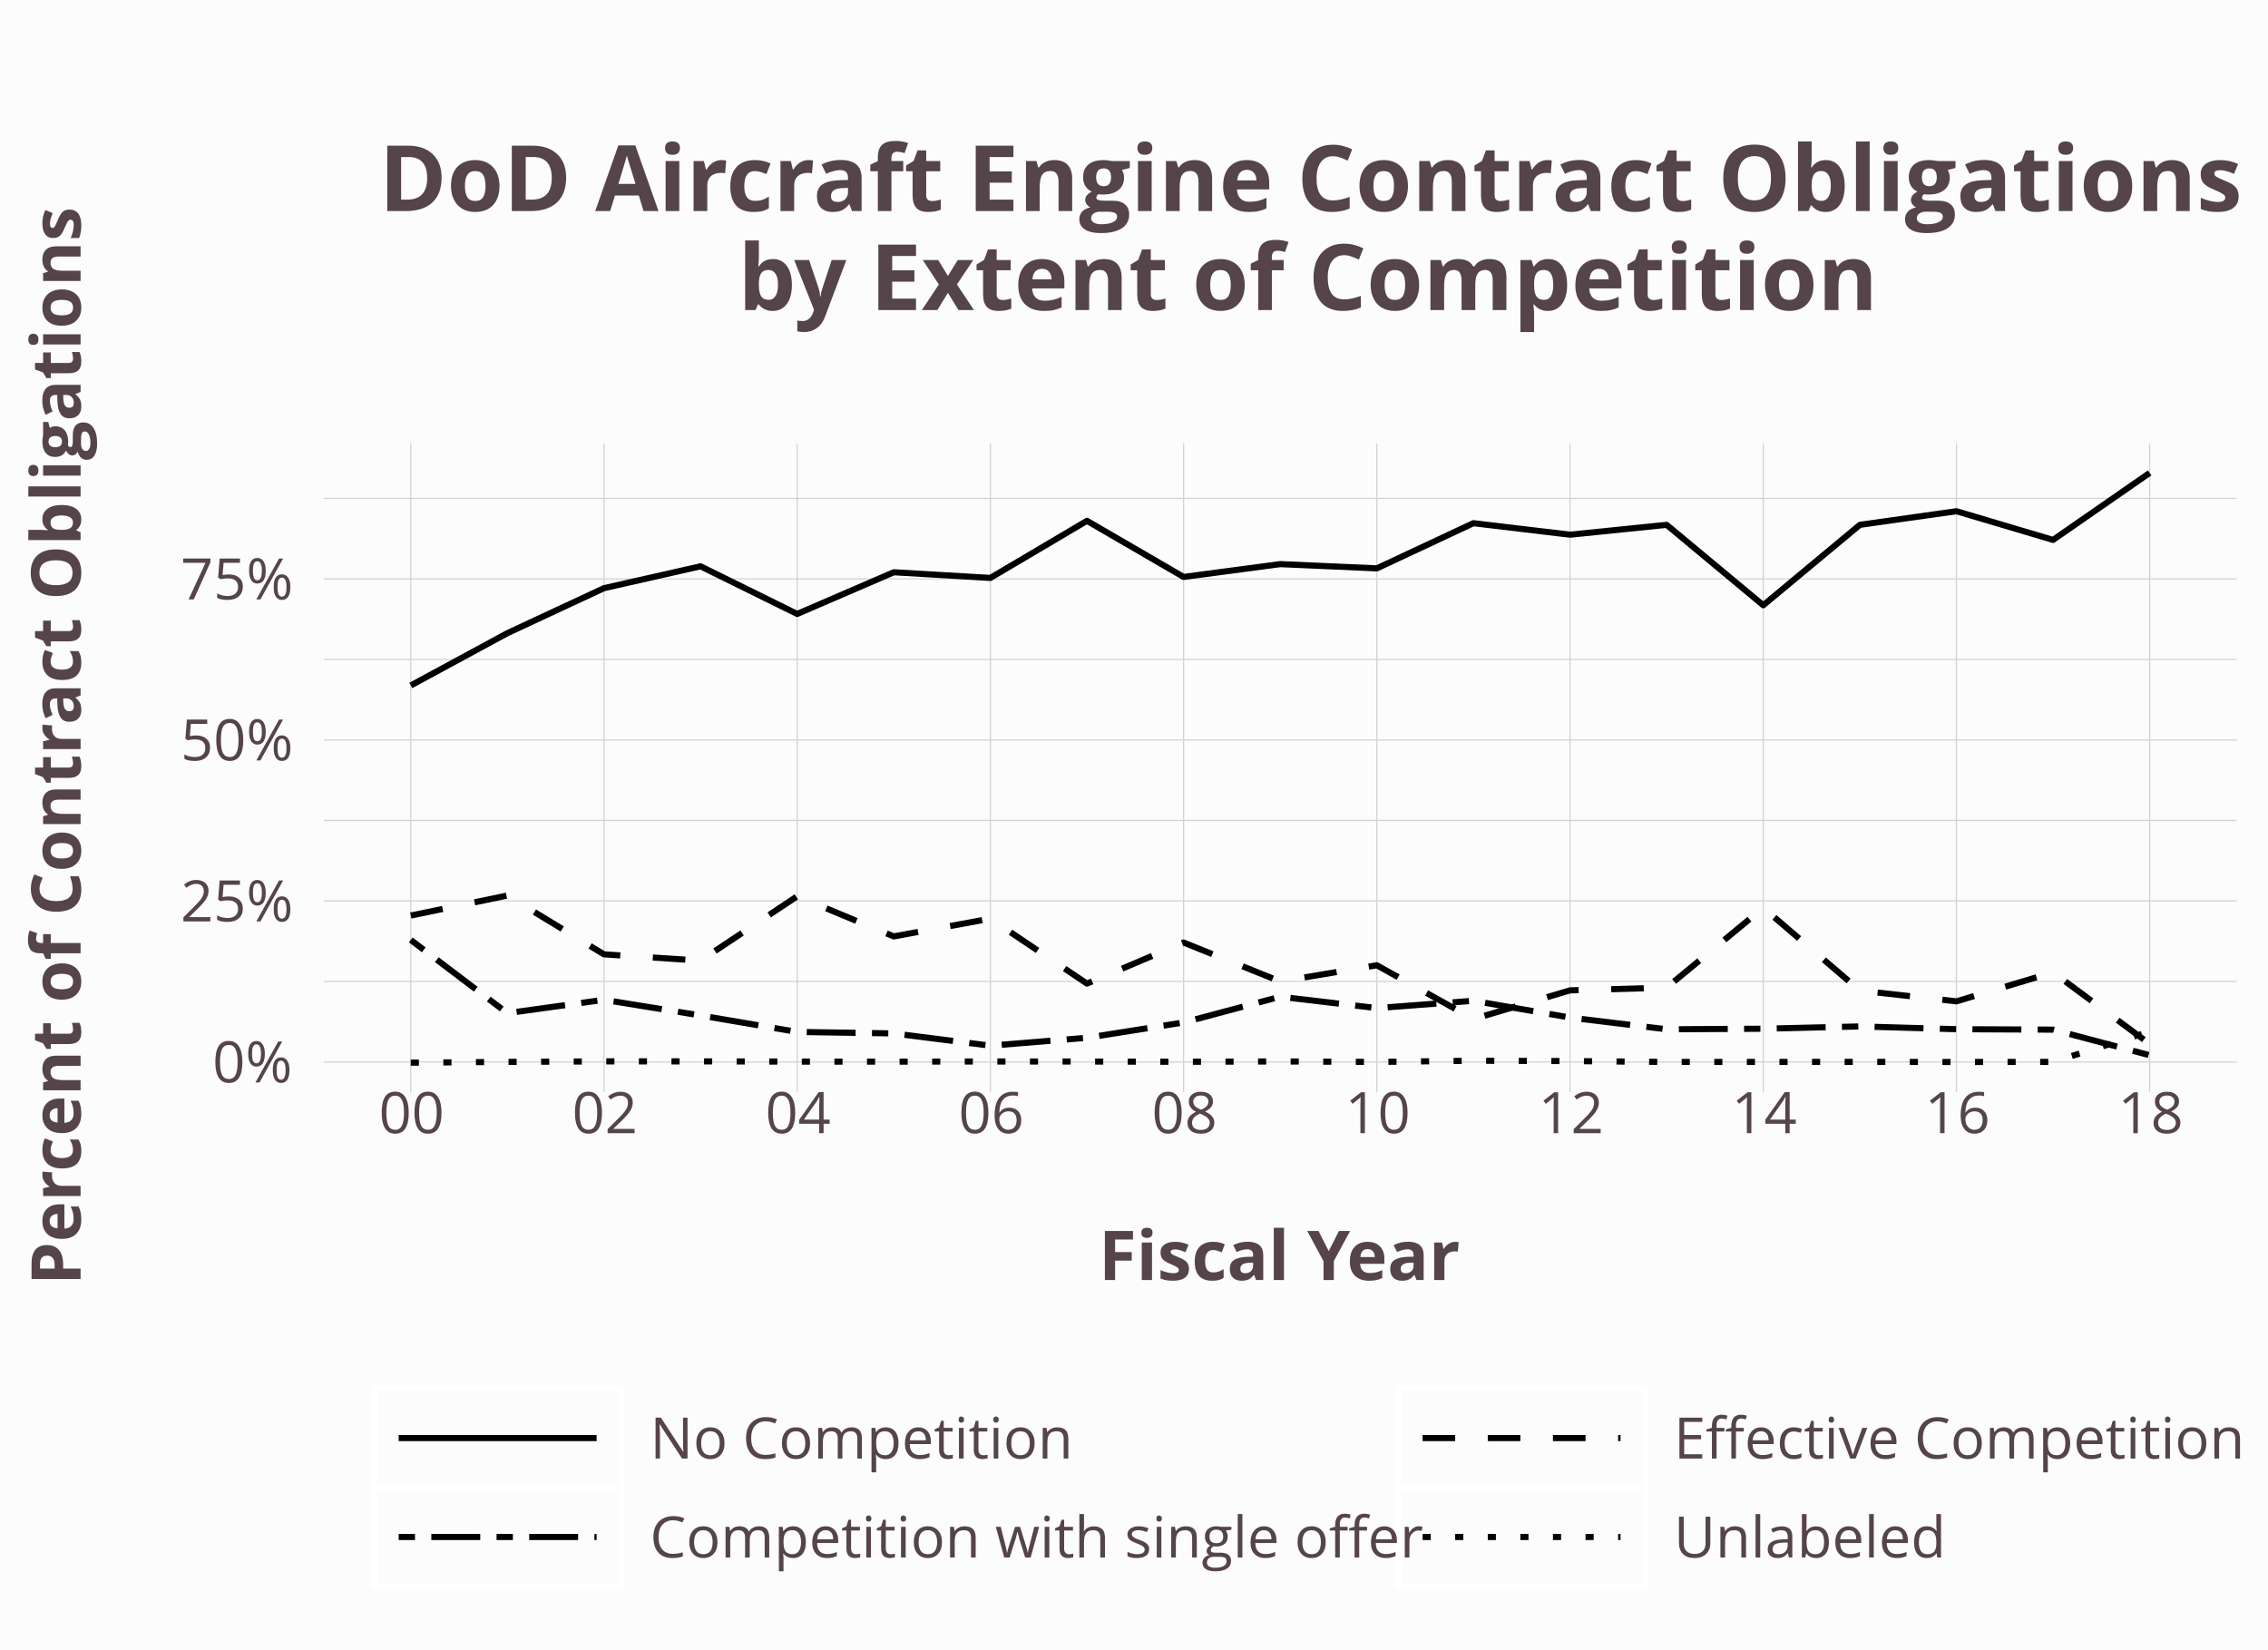
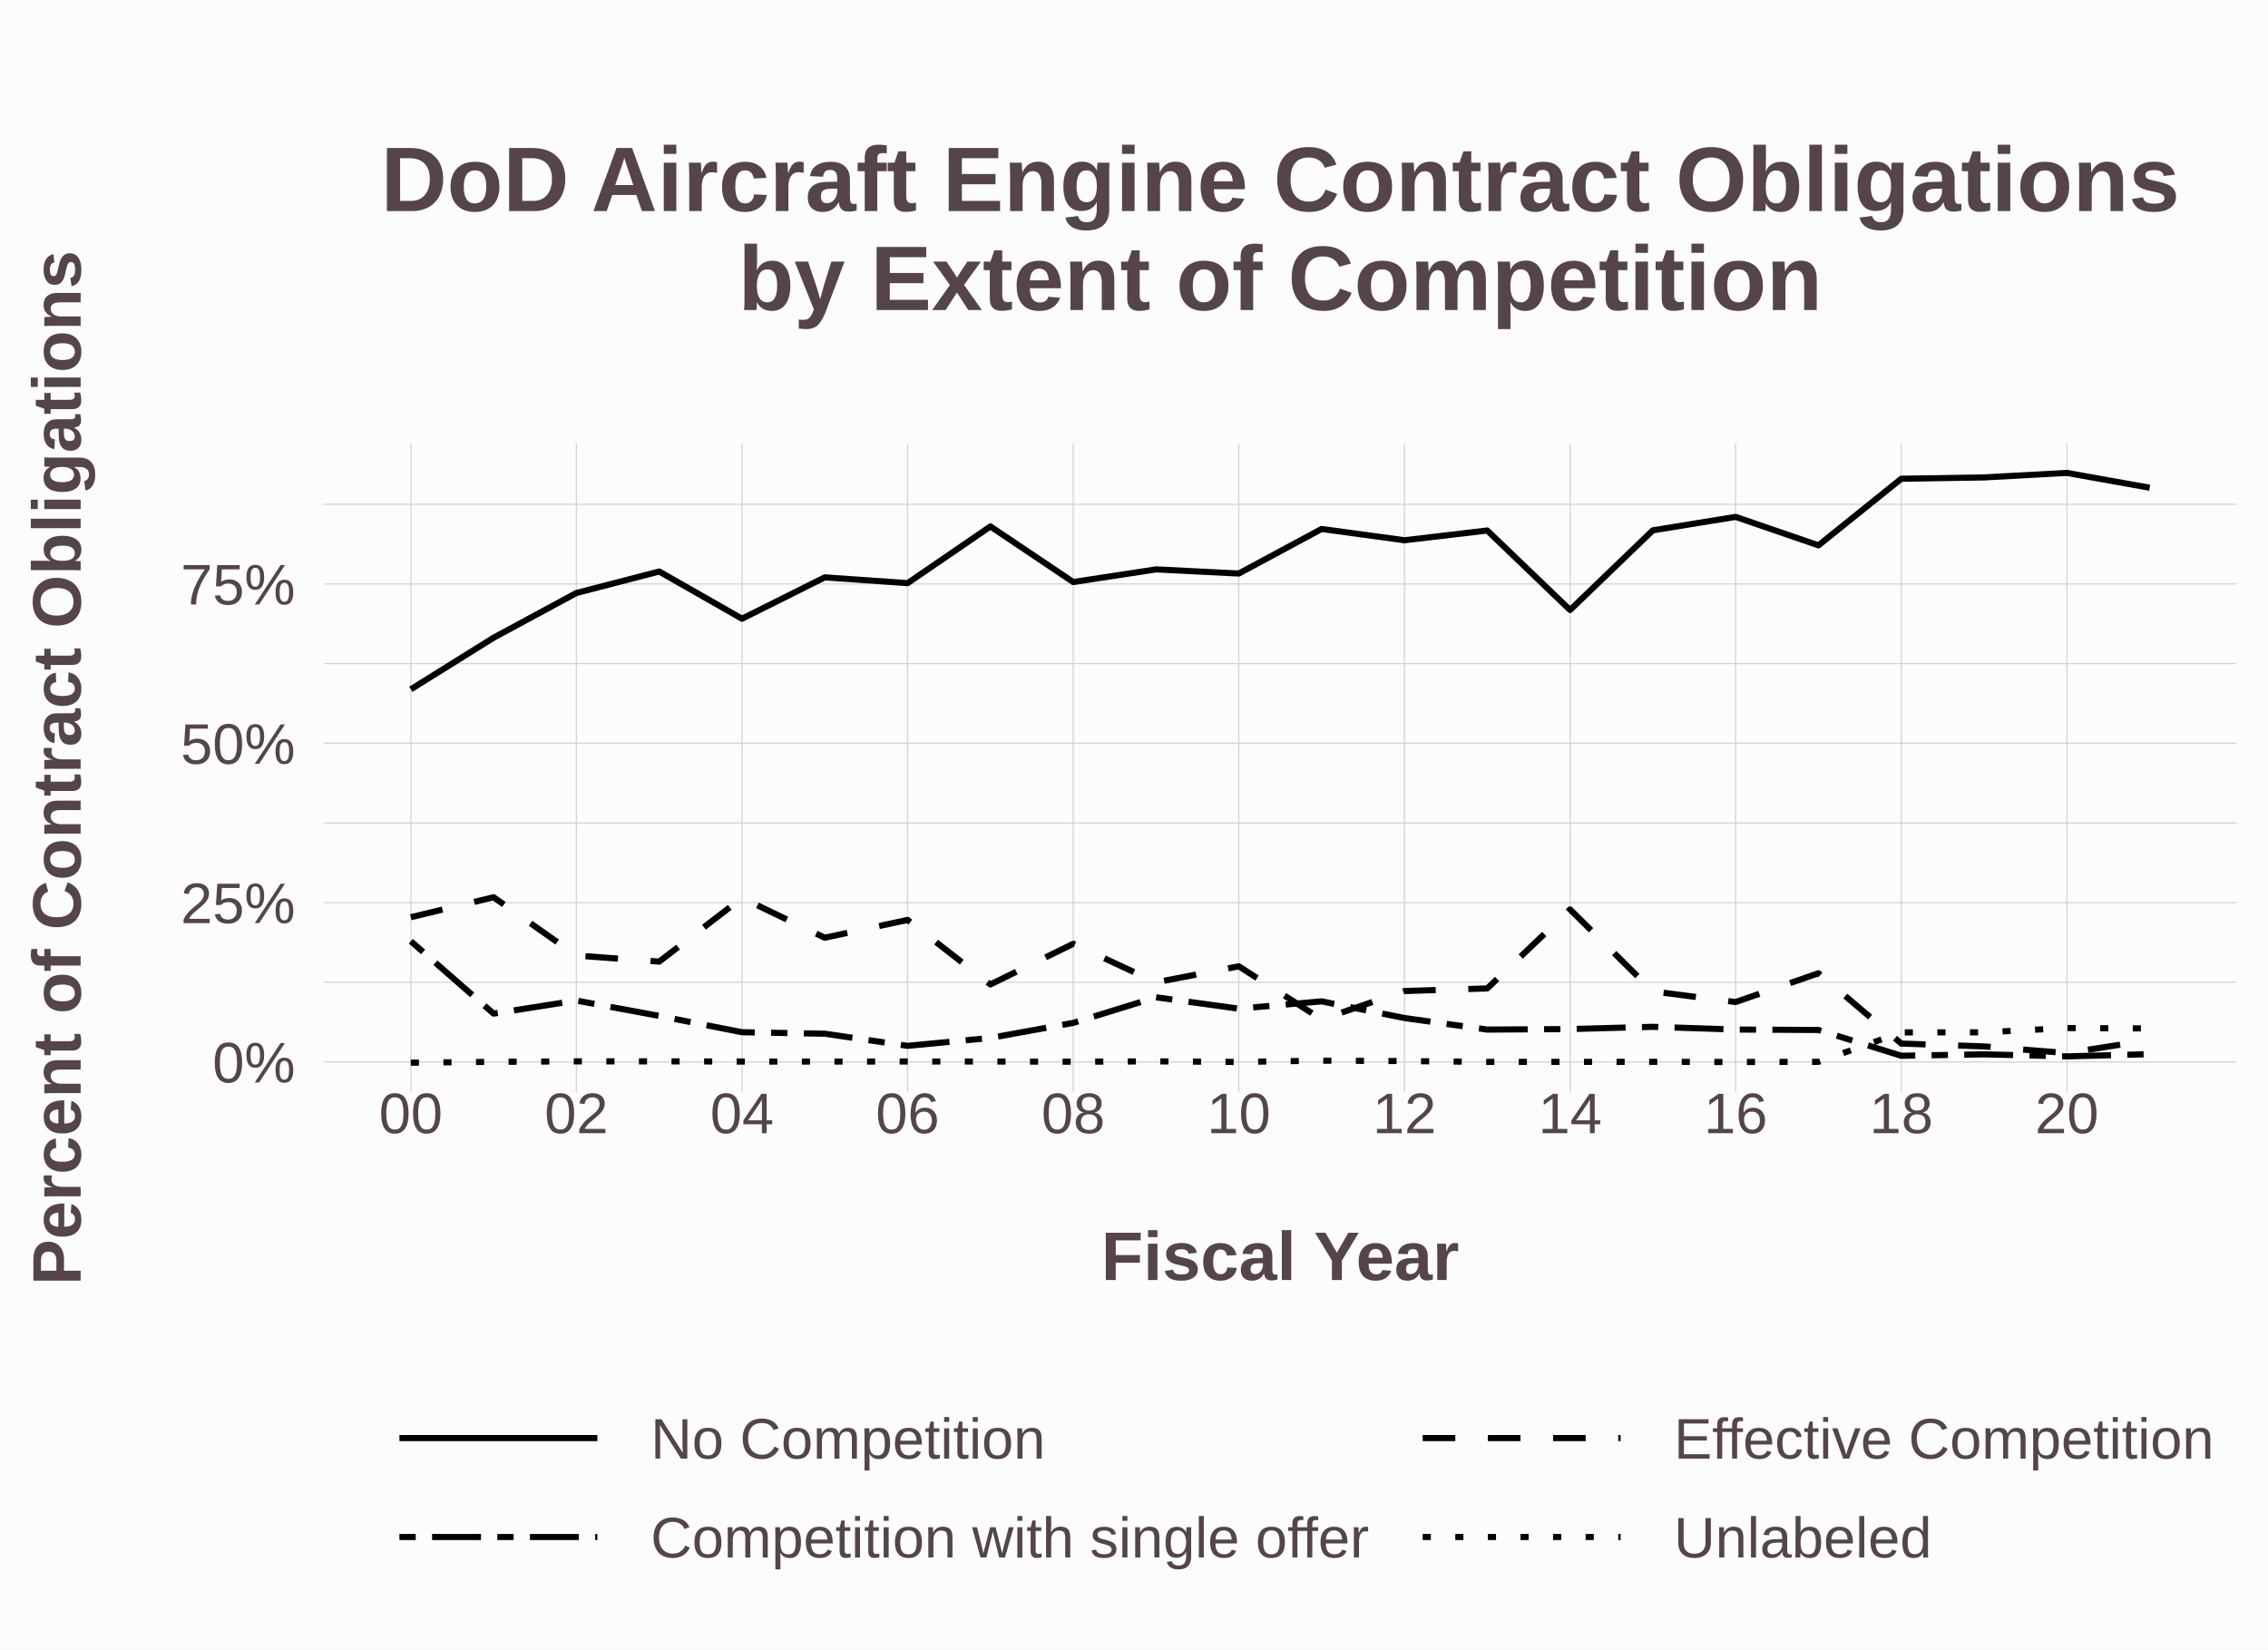
- <svg xmlns="http://www.w3.org/2000/svg" viewBox="0 0 396.00 288.00">
+ <svg xmlns="http://www.w3.org/2000/svg" class="svglite" width="396.00pt" height="288.00pt" viewBox="0 0 396.00 288.00">
  <defs>
    <style type="text/css">
-     line, polyline, polygon, path, rect, circle {
+     .svglite line, .svglite polyline, .svglite polygon, .svglite path, .svglite rect, .svglite circle {
      fill: none;
      stroke: #000000;
      stroke-linecap: round;
      stroke-linejoin: round;
      stroke-miterlimit: 10.00;
    }
+     .svglite text {
+       white-space: pre;
+     }
  </style>
  </defs>
-   <rect width="100%" height="100%" style="stroke: none; fill: #FFFFFF;" />
-   <rect x="0.00" y="0.00" width="396.00" height="288.00" style="stroke-width: 1.07; stroke: #FCFCFC; fill: #FCFCFC;" />
+   <rect width="100%" height="100%" style="stroke: none; fill: #FCFCFC;" />
  <defs>
-     <clipPath id="cpNTYuNTN8MzkwLjUyfDE5MC43Mnw3Ny40Mw==">
-       <rect x="56.53" y="77.43" width="333.99" height="113.29" />
-     </clipPath>
-   </defs>
-   <rect x="56.53" y="77.43" width="333.99" height="113.29" style="stroke-width: 1.07; stroke: #FCFCFC; fill: #FCFCFC;" clip-path="url(#cpNTYuNTN8MzkwLjUyfDE5MC43Mnw3Ny40Mw==)" />
-   <polyline points="56.53,171.38 390.52,171.38 " style="stroke-width: 0.21; stroke: #D3D3D3; stroke-linecap: butt;" clip-path="url(#cpNTYuNTN8MzkwLjUyfDE5MC43Mnw3Ny40Mw==)" />
-   <polyline points="56.53,143.27 390.52,143.27 " style="stroke-width: 0.21; stroke: #D3D3D3; stroke-linecap: butt;" clip-path="url(#cpNTYuNTN8MzkwLjUyfDE5MC43Mnw3Ny40Mw==)" />
-   <polyline points="56.53,115.15 390.52,115.15 " style="stroke-width: 0.21; stroke: #D3D3D3; stroke-linecap: butt;" clip-path="url(#cpNTYuNTN8MzkwLjUyfDE5MC43Mnw3Ny40Mw==)" />
-   <polyline points="56.53,87.03 390.52,87.03 " style="stroke-width: 0.21; stroke: #D3D3D3; stroke-linecap: butt;" clip-path="url(#cpNTYuNTN8MzkwLjUyfDE5MC43Mnw3Ny40Mw==)" />
-   <polyline points="56.53,185.44 390.52,185.44 " style="stroke-width: 0.21; stroke: #D3D3D3; stroke-linecap: butt;" clip-path="url(#cpNTYuNTN8MzkwLjUyfDE5MC43Mnw3Ny40Mw==)" />
-   <polyline points="56.53,157.32 390.52,157.32 " style="stroke-width: 0.21; stroke: #D3D3D3; stroke-linecap: butt;" clip-path="url(#cpNTYuNTN8MzkwLjUyfDE5MC43Mnw3Ny40Mw==)" />
-   <polyline points="56.53,129.21 390.52,129.21 " style="stroke-width: 0.21; stroke: #D3D3D3; stroke-linecap: butt;" clip-path="url(#cpNTYuNTN8MzkwLjUyfDE5MC43Mnw3Ny40Mw==)" />
-   <polyline points="56.53,101.09 390.52,101.09 " style="stroke-width: 0.21; stroke: #D3D3D3; stroke-linecap: butt;" clip-path="url(#cpNTYuNTN8MzkwLjUyfDE5MC43Mnw3Ny40Mw==)" />
-   <polyline points="71.72,190.72 71.72,77.43 " style="stroke-width: 0.21; stroke: #D3D3D3; stroke-linecap: butt;" clip-path="url(#cpNTYuNTN8MzkwLjUyfDE5MC43Mnw3Ny40Mw==)" />
-   <polyline points="105.45,190.72 105.45,77.43 " style="stroke-width: 0.21; stroke: #D3D3D3; stroke-linecap: butt;" clip-path="url(#cpNTYuNTN8MzkwLjUyfDE5MC43Mnw3Ny40Mw==)" />
-   <polyline points="139.19,190.72 139.19,77.43 " style="stroke-width: 0.21; stroke: #D3D3D3; stroke-linecap: butt;" clip-path="url(#cpNTYuNTN8MzkwLjUyfDE5MC43Mnw3Ny40Mw==)" />
-   <polyline points="172.92,190.72 172.92,77.43 " style="stroke-width: 0.21; stroke: #D3D3D3; stroke-linecap: butt;" clip-path="url(#cpNTYuNTN8MzkwLjUyfDE5MC43Mnw3Ny40Mw==)" />
-   <polyline points="206.66,190.72 206.66,77.43 " style="stroke-width: 0.21; stroke: #D3D3D3; stroke-linecap: butt;" clip-path="url(#cpNTYuNTN8MzkwLjUyfDE5MC43Mnw3Ny40Mw==)" />
-   <polyline points="240.40,190.72 240.40,77.43 " style="stroke-width: 0.21; stroke: #D3D3D3; stroke-linecap: butt;" clip-path="url(#cpNTYuNTN8MzkwLjUyfDE5MC43Mnw3Ny40Mw==)" />
-   <polyline points="274.13,190.72 274.13,77.43 " style="stroke-width: 0.21; stroke: #D3D3D3; stroke-linecap: butt;" clip-path="url(#cpNTYuNTN8MzkwLjUyfDE5MC43Mnw3Ny40Mw==)" />
-   <polyline points="307.87,190.72 307.87,77.43 " style="stroke-width: 0.21; stroke: #D3D3D3; stroke-linecap: butt;" clip-path="url(#cpNTYuNTN8MzkwLjUyfDE5MC43Mnw3Ny40Mw==)" />
-   <polyline points="341.60,190.72 341.60,77.43 " style="stroke-width: 0.21; stroke: #D3D3D3; stroke-linecap: butt;" clip-path="url(#cpNTYuNTN8MzkwLjUyfDE5MC43Mnw3Ny40Mw==)" />
-   <polyline points="375.34,190.72 375.34,77.43 " style="stroke-width: 0.21; stroke: #D3D3D3; stroke-linecap: butt;" clip-path="url(#cpNTYuNTN8MzkwLjUyfDE5MC43Mnw3Ny40Mw==)" />
-   <polyline points="71.72,119.70 88.58,110.57 105.45,102.71 122.32,98.89 139.19,107.21 156.06,99.93 172.92,100.92 189.79,90.95 206.66,100.75 223.53,98.51 240.40,99.25 257.26,91.36 274.13,93.37 291.00,91.65 307.87,105.69 324.74,91.65 341.60,89.27 358.47,94.28 375.34,82.58 " style="stroke-width: 1.07; stroke-linecap: butt;" clip-path="url(#cpNTYuNTN8MzkwLjUyfDE5MC43Mnw3Ny40Mw==)" />
-   <polyline points="71.72,164.14 88.58,176.92 105.45,174.59 122.32,177.32 139.19,180.20 156.06,180.46 172.92,182.60 189.79,181.22 206.66,178.55 223.53,174.05 240.40,176.04 257.26,174.76 274.13,177.69 291.00,179.74 307.87,179.64 324.74,179.24 341.60,179.72 358.47,179.80 375.34,184.27 " style="stroke-width: 1.07; stroke-dasharray: 2.85,2.85,8.54,2.85; stroke-linecap: butt;" clip-path="url(#cpNTYuNTN8MzkwLjUyfDE5MC43Mnw3Ny40Mw==)" />
-   <polyline points="71.72,159.88 88.58,156.38 105.45,166.65 122.32,167.75 139.19,156.51 156.06,163.52 172.92,160.42 189.79,171.76 206.66,164.59 223.53,171.39 240.40,168.56 257.26,177.95 274.13,172.94 291.00,172.47 307.87,158.52 324.74,172.98 341.60,174.86 358.47,169.79 375.34,182.30 " style="stroke-width: 1.07; stroke-dasharray: 5.69,5.69; stroke-linecap: butt;" clip-path="url(#cpNTYuNTN8MzkwLjUyfDE5MC43Mnw3Ny40Mw==)" />
-   <polyline points="71.72,185.57 88.58,185.43 105.45,185.34 122.32,185.34 139.19,185.38 156.06,185.39 172.92,185.36 189.79,185.37 206.66,185.41 223.53,185.35 240.40,185.44 257.26,185.23 274.13,185.29 291.00,185.44 307.87,185.44 324.74,185.43 341.60,185.45 358.47,185.43 375.34,180.14 " style="stroke-width: 1.07; stroke-dasharray: 1.42,4.27; stroke-linecap: butt;" clip-path="url(#cpNTYuNTN8MzkwLjUyfDE5MC43Mnw3Ny40Mw==)" />
-   <defs>
-     <clipPath id="cpMC4wMHwzOTYuMDB8Mjg4LjAwfDAuMDA=">
+     <clipPath id="cpMC4wMHwzOTYuMDB8MC4wMHwyODguMDA=">
      <rect x="0.00" y="0.00" width="396.00" height="288.00" />
    </clipPath>
  </defs>
-   <g clip-path="url(#cpMC4wMHwzOTYuMDB8Mjg4LjAwfDAuMDA=)">
-     <text x="37.10" y="189.02" style="font-size: 10.00px; fill: #554449; font-family: Open Sans;" textLength="14.45px" lengthAdjust="spacingAndGlyphs">0%</text>
+   <g clip-path="url(#cpMC4wMHwzOTYuMDB8MC4wMHwyODguMDA=)">
+     <rect x="0.00" y="0.00" width="396.00" height="288.00" style="stroke-width: 1.07; stroke: #FCFCFC; fill: #FCFCFC;" />
  </g>
-   <g clip-path="url(#cpMC4wMHwzOTYuMDB8Mjg4LjAwfDAuMDA=)">
-     <text x="31.54" y="160.90" style="font-size: 10.00px; fill: #554449; font-family: Open Sans;" textLength="20.01px" lengthAdjust="spacingAndGlyphs">25%</text>
+   <defs>
+     <clipPath id="cpNTYuNTR8MzkwLjUyfDc3LjQzfDE5MC43Mg==">
+       <rect x="56.54" y="77.43" width="333.98" height="113.28" />
+     </clipPath>
+   </defs>
+   <g clip-path="url(#cpNTYuNTR8MzkwLjUyfDc3LjQzfDE5MC43Mg==)">
+     <rect x="56.54" y="77.43" width="333.98" height="113.28" style="stroke-width: 1.07; stroke: #FCFCFC; fill: #FCFCFC;" />
+     <polyline points="56.54,171.53 390.52,171.53 " style="stroke-width: 0.21; stroke: #D3D3D3; stroke-linecap: butt;" />
+     <polyline points="56.54,143.71 390.52,143.71 " style="stroke-width: 0.21; stroke: #D3D3D3; stroke-linecap: butt;" />
+     <polyline points="56.54,115.88 390.52,115.88 " style="stroke-width: 0.21; stroke: #D3D3D3; stroke-linecap: butt;" />
+     <polyline points="56.54,88.06 390.52,88.06 " style="stroke-width: 0.21; stroke: #D3D3D3; stroke-linecap: butt;" />
+     <polyline points="56.54,185.44 390.52,185.44 " style="stroke-width: 0.21; stroke: #D3D3D3; stroke-linecap: butt;" />
+     <polyline points="56.54,157.62 390.52,157.62 " style="stroke-width: 0.21; stroke: #D3D3D3; stroke-linecap: butt;" />
+     <polyline points="56.54,129.79 390.52,129.79 " style="stroke-width: 0.21; stroke: #D3D3D3; stroke-linecap: butt;" />
+     <polyline points="56.54,101.97 390.52,101.97 " style="stroke-width: 0.21; stroke: #D3D3D3; stroke-linecap: butt;" />
+     <polyline points="71.73,190.72 71.73,77.43 " style="stroke-width: 0.21; stroke: #D3D3D3; stroke-linecap: butt;" />
+     <polyline points="100.64,190.72 100.64,77.43 " style="stroke-width: 0.21; stroke: #D3D3D3; stroke-linecap: butt;" />
+     <polyline points="129.56,190.72 129.56,77.43 " style="stroke-width: 0.21; stroke: #D3D3D3; stroke-linecap: butt;" />
+     <polyline points="158.47,190.72 158.47,77.43 " style="stroke-width: 0.21; stroke: #D3D3D3; stroke-linecap: butt;" />
+     <polyline points="187.39,190.72 187.39,77.43 " style="stroke-width: 0.21; stroke: #D3D3D3; stroke-linecap: butt;" />
+     <polyline points="216.30,190.72 216.30,77.43 " style="stroke-width: 0.21; stroke: #D3D3D3; stroke-linecap: butt;" />
+     <polyline points="245.22,190.72 245.22,77.43 " style="stroke-width: 0.21; stroke: #D3D3D3; stroke-linecap: butt;" />
+     <polyline points="274.14,190.72 274.14,77.43 " style="stroke-width: 0.21; stroke: #D3D3D3; stroke-linecap: butt;" />
+     <polyline points="303.05,190.72 303.05,77.43 " style="stroke-width: 0.21; stroke: #D3D3D3; stroke-linecap: butt;" />
+     <polyline points="331.97,190.72 331.97,77.43 " style="stroke-width: 0.21; stroke: #D3D3D3; stroke-linecap: butt;" />
+     <polyline points="360.88,190.72 360.88,77.43 " style="stroke-width: 0.21; stroke: #D3D3D3; stroke-linecap: butt;" />
+     <polyline points="71.73,120.37 86.18,111.36 100.64,103.55 115.10,99.80 129.56,108.04 144.01,100.82 158.47,101.83 172.93,91.93 187.39,101.64 201.85,99.43 216.30,100.15 230.76,92.37 245.22,94.34 259.68,92.64 274.14,106.52 288.59,92.61 303.05,90.26 317.51,95.23 331.97,83.60 346.42,83.37 360.88,82.58 375.34,85.17 " style="stroke-width: 1.07; stroke-linecap: butt;" />
+     <polyline points="71.73,164.36 86.18,177.00 100.64,174.72 115.10,177.40 129.56,180.25 144.01,180.51 158.47,182.63 172.93,181.25 187.39,178.62 201.85,174.15 216.30,176.14 230.76,174.86 245.22,177.77 259.68,179.79 274.14,179.70 288.59,179.31 303.05,179.78 317.51,179.86 331.97,184.36 346.42,184.11 360.88,184.47 375.34,184.08 " style="stroke-width: 1.07; stroke-dasharray: 2.85,2.85,8.54,2.85; stroke-linecap: butt;" />
+     <polyline points="71.73,160.17 86.18,156.68 100.64,166.86 115.10,167.92 129.56,156.80 144.01,163.75 158.47,160.64 172.93,171.91 187.39,164.81 201.85,171.54 216.30,168.74 230.76,178.01 245.22,173.06 259.68,172.60 274.14,158.81 288.59,173.12 303.05,174.98 317.51,169.95 331.97,182.23 346.42,182.73 360.88,183.89 375.34,181.62 " style="stroke-width: 1.07; stroke-dasharray: 5.69,5.69; stroke-linecap: butt;" />
+     <polyline points="71.73,185.57 86.18,185.42 100.64,185.34 115.10,185.34 129.56,185.37 144.01,185.38 158.47,185.36 172.93,185.37 187.39,185.40 201.85,185.34 216.30,185.44 230.76,185.22 245.22,185.29 259.68,185.43 274.14,185.43 288.59,185.42 303.05,185.45 317.51,185.42 331.97,180.28 346.42,180.27 360.88,179.52 375.34,179.59 " style="stroke-width: 1.07; stroke-dasharray: 1.42,4.27; stroke-linecap: butt;" />
  </g>
-   <g clip-path="url(#cpMC4wMHwzOTYuMDB8Mjg4LjAwfDAuMDA=)">
-     <text x="31.54" y="132.79" style="font-size: 10.00px; fill: #554449; font-family: Open Sans;" textLength="20.01px" lengthAdjust="spacingAndGlyphs">50%</text>
-   </g>
-   <g clip-path="url(#cpMC4wMHwzOTYuMDB8Mjg4LjAwfDAuMDA=)">
-     <text x="31.54" y="104.67" style="font-size: 10.00px; fill: #554449; font-family: Open Sans;" textLength="20.01px" lengthAdjust="spacingAndGlyphs">75%</text>
-   </g>
-   <polyline points="56.53,185.44 56.53,185.44 " style="stroke-width: 1.07; stroke: #333333; stroke-linecap: butt;" clip-path="url(#cpMC4wMHwzOTYuMDB8Mjg4LjAwfDAuMDA=)" />
-   <polyline points="56.53,157.32 56.53,157.32 " style="stroke-width: 1.07; stroke: #333333; stroke-linecap: butt;" clip-path="url(#cpMC4wMHwzOTYuMDB8Mjg4LjAwfDAuMDA=)" />
-   <polyline points="56.53,129.21 56.53,129.21 " style="stroke-width: 1.07; stroke: #333333; stroke-linecap: butt;" clip-path="url(#cpMC4wMHwzOTYuMDB8Mjg4LjAwfDAuMDA=)" />
-   <polyline points="56.53,101.09 56.53,101.09 " style="stroke-width: 1.07; stroke: #333333; stroke-linecap: butt;" clip-path="url(#cpMC4wMHwzOTYuMDB8Mjg4LjAwfDAuMDA=)" />
-   <polyline points="71.72,190.72 71.72,190.72 " style="stroke-width: 1.07; stroke: #333333; stroke-linecap: butt;" clip-path="url(#cpMC4wMHwzOTYuMDB8Mjg4LjAwfDAuMDA=)" />
-   <polyline points="105.45,190.72 105.45,190.72 " style="stroke-width: 1.07; stroke: #333333; stroke-linecap: butt;" clip-path="url(#cpMC4wMHwzOTYuMDB8Mjg4LjAwfDAuMDA=)" />
-   <polyline points="139.19,190.72 139.19,190.72 " style="stroke-width: 1.07; stroke: #333333; stroke-linecap: butt;" clip-path="url(#cpMC4wMHwzOTYuMDB8Mjg4LjAwfDAuMDA=)" />
-   <polyline points="172.92,190.72 172.92,190.72 " style="stroke-width: 1.07; stroke: #333333; stroke-linecap: butt;" clip-path="url(#cpMC4wMHwzOTYuMDB8Mjg4LjAwfDAuMDA=)" />
-   <polyline points="206.66,190.72 206.66,190.72 " style="stroke-width: 1.07; stroke: #333333; stroke-linecap: butt;" clip-path="url(#cpMC4wMHwzOTYuMDB8Mjg4LjAwfDAuMDA=)" />
-   <polyline points="240.40,190.72 240.40,190.72 " style="stroke-width: 1.07; stroke: #333333; stroke-linecap: butt;" clip-path="url(#cpMC4wMHwzOTYuMDB8Mjg4LjAwfDAuMDA=)" />
-   <polyline points="274.13,190.72 274.13,190.72 " style="stroke-width: 1.07; stroke: #333333; stroke-linecap: butt;" clip-path="url(#cpMC4wMHwzOTYuMDB8Mjg4LjAwfDAuMDA=)" />
-   <polyline points="307.87,190.72 307.87,190.72 " style="stroke-width: 1.07; stroke: #333333; stroke-linecap: butt;" clip-path="url(#cpMC4wMHwzOTYuMDB8Mjg4LjAwfDAuMDA=)" />
-   <polyline points="341.60,190.72 341.60,190.72 " style="stroke-width: 1.07; stroke: #333333; stroke-linecap: butt;" clip-path="url(#cpMC4wMHwzOTYuMDB8Mjg4LjAwfDAuMDA=)" />
-   <polyline points="375.34,190.72 375.34,190.72 " style="stroke-width: 1.07; stroke: #333333; stroke-linecap: butt;" clip-path="url(#cpMC4wMHwzOTYuMDB8Mjg4LjAwfDAuMDA=)" />
-   <g clip-path="url(#cpMC4wMHwzOTYuMDB8Mjg4LjAwfDAuMDA=)">
-     <text x="66.15" y="197.88" style="font-size: 10.00px; fill: #554449; font-family: Open Sans;" textLength="11.12px" lengthAdjust="spacingAndGlyphs">00</text>
-   </g>
-   <g clip-path="url(#cpMC4wMHwzOTYuMDB8Mjg4LjAwfDAuMDA=)">
-     <text x="99.89" y="197.88" style="font-size: 10.00px; fill: #554449; font-family: Open Sans;" textLength="11.12px" lengthAdjust="spacingAndGlyphs">02</text>
-   </g>
-   <g clip-path="url(#cpMC4wMHwzOTYuMDB8Mjg4LjAwfDAuMDA=)">
-     <text x="133.63" y="197.88" style="font-size: 10.00px; fill: #554449; font-family: Open Sans;" textLength="11.12px" lengthAdjust="spacingAndGlyphs">04</text>
-   </g>
-   <g clip-path="url(#cpMC4wMHwzOTYuMDB8Mjg4LjAwfDAuMDA=)">
-     <text x="167.36" y="197.88" style="font-size: 10.00px; fill: #554449; font-family: Open Sans;" textLength="11.12px" lengthAdjust="spacingAndGlyphs">06</text>
-   </g>
-   <g clip-path="url(#cpMC4wMHwzOTYuMDB8Mjg4LjAwfDAuMDA=)">
-     <text x="201.10" y="197.88" style="font-size: 10.00px; fill: #554449; font-family: Open Sans;" textLength="11.12px" lengthAdjust="spacingAndGlyphs">08</text>
-   </g>
-   <g clip-path="url(#cpMC4wMHwzOTYuMDB8Mjg4LjAwfDAuMDA=)">
-     <text x="234.83" y="197.88" style="font-size: 10.00px; fill: #554449; font-family: Open Sans;" textLength="11.12px" lengthAdjust="spacingAndGlyphs">10</text>
-   </g>
-   <g clip-path="url(#cpMC4wMHwzOTYuMDB8Mjg4LjAwfDAuMDA=)">
-     <text x="268.57" y="197.88" style="font-size: 10.00px; fill: #554449; font-family: Open Sans;" textLength="11.12px" lengthAdjust="spacingAndGlyphs">12</text>
-   </g>
-   <g clip-path="url(#cpMC4wMHwzOTYuMDB8Mjg4LjAwfDAuMDA=)">
-     <text x="302.31" y="197.88" style="font-size: 10.00px; fill: #554449; font-family: Open Sans;" textLength="11.12px" lengthAdjust="spacingAndGlyphs">14</text>
-   </g>
-   <g clip-path="url(#cpMC4wMHwzOTYuMDB8Mjg4LjAwfDAuMDA=)">
-     <text x="336.04" y="197.88" style="font-size: 10.00px; fill: #554449; font-family: Open Sans;" textLength="11.12px" lengthAdjust="spacingAndGlyphs">16</text>
-   </g>
-   <g clip-path="url(#cpMC4wMHwzOTYuMDB8Mjg4LjAwfDAuMDA=)">
-     <text x="369.78" y="197.88" style="font-size: 10.00px; fill: #554449; font-family: Open Sans;" textLength="11.12px" lengthAdjust="spacingAndGlyphs">18</text>
-   </g>
-   <g clip-path="url(#cpMC4wMHwzOTYuMDB8Mjg4LjAwfDAuMDA=)">
-     <text x="191.84" y="223.52" style="font-size: 12.00px; font-weight: bold; fill: #554449; font-family: Open Sans;" textLength="63.38px" lengthAdjust="spacingAndGlyphs">Fiscal Year</text>
-   </g>
-   <g clip-path="url(#cpMC4wMHwzOTYuMDB8Mjg4LjAwfDAuMDA=)">
-     <text transform="translate(14.07,224.42) rotate(-90)" style="font-size: 12.00px; font-weight: bold; fill: #554449; font-family: Open Sans;" textLength="180.69px" lengthAdjust="spacingAndGlyphs">Percent of Contract Obligations</text>
-   </g>
-   <rect x="54.83" y="237.00" width="337.39" height="45.52" style="stroke-width: 1.07; stroke: none; fill: #FCFCFC;" clip-path="url(#cpMC4wMHwzOTYuMDB8Mjg4LjAwfDAuMDA=)" />
-   <rect x="65.29" y="242.48" width="43.20" height="17.28" style="stroke-width: 1.07; stroke: #FFFFFF; fill: #FCFCFC;" clip-path="url(#cpMC4wMHwzOTYuMDB8Mjg4LjAwfDAuMDA=)" />
-   <line x1="69.61" y1="251.12" x2="104.17" y2="251.12" style="stroke-width: 1.07; stroke-linecap: butt;" clip-path="url(#cpMC4wMHwzOTYuMDB8Mjg4LjAwfDAuMDA=)" />
-   <rect x="65.29" y="259.76" width="43.20" height="17.28" style="stroke-width: 1.07; stroke: #FFFFFF; fill: #FCFCFC;" clip-path="url(#cpMC4wMHwzOTYuMDB8Mjg4LjAwfDAuMDA=)" />
-   <line x1="69.61" y1="268.40" x2="104.17" y2="268.40" style="stroke-width: 1.07; stroke-dasharray: 2.85,2.85,8.54,2.85; stroke-linecap: butt;" clip-path="url(#cpMC4wMHwzOTYuMDB8Mjg4LjAwfDAuMDA=)" />
-   <rect x="244.07" y="242.48" width="43.20" height="17.28" style="stroke-width: 1.07; stroke: #FFFFFF; fill: #FCFCFC;" clip-path="url(#cpMC4wMHwzOTYuMDB8Mjg4LjAwfDAuMDA=)" />
-   <line x1="248.39" y1="251.12" x2="282.95" y2="251.12" style="stroke-width: 1.07; stroke-dasharray: 5.69,5.69; stroke-linecap: butt;" clip-path="url(#cpMC4wMHwzOTYuMDB8Mjg4LjAwfDAuMDA=)" />
-   <rect x="244.07" y="259.76" width="43.20" height="17.28" style="stroke-width: 1.07; stroke: #FFFFFF; fill: #FCFCFC;" clip-path="url(#cpMC4wMHwzOTYuMDB8Mjg4LjAwfDAuMDA=)" />
-   <line x1="248.39" y1="268.40" x2="282.95" y2="268.40" style="stroke-width: 1.07; stroke-dasharray: 1.42,4.27; stroke-linecap: butt;" clip-path="url(#cpMC4wMHwzOTYuMDB8Mjg4LjAwfDAuMDA=)" />
-   <g clip-path="url(#cpMC4wMHwzOTYuMDB8Mjg4LjAwfDAuMDA=)">
-     <text x="113.48" y="254.70" style="font-size: 10.00px; fill: #554449; font-family: Open Sans;" textLength="68.92px" lengthAdjust="spacingAndGlyphs">No Competition</text>
-   </g>
-   <g clip-path="url(#cpMC4wMHwzOTYuMDB8Mjg4LjAwfDAuMDA=)">
-     <text x="113.48" y="271.98" style="font-size: 10.00px; fill: #554449; font-family: Open Sans;" textLength="125.62px" lengthAdjust="spacingAndGlyphs">Competition with single offer</text>
-   </g>
-   <g clip-path="url(#cpMC4wMHwzOTYuMDB8Mjg4LjAwfDAuMDA=)">
-     <text x="292.25" y="254.70" style="font-size: 10.00px; fill: #554449; font-family: Open Sans;" textLength="94.49px" lengthAdjust="spacingAndGlyphs">Effective Competition</text>
-   </g>
-   <g clip-path="url(#cpMC4wMHwzOTYuMDB8Mjg4LjAwfDAuMDA=)">
-     <text x="292.25" y="271.98" style="font-size: 10.00px; fill: #554449; font-family: Open Sans;" textLength="45.03px" lengthAdjust="spacingAndGlyphs">Unlabeled</text>
-   </g>
-   <g clip-path="url(#cpMC4wMHwzOTYuMDB8Mjg4LjAwfDAuMDA=)">
-     <text x="66.18" y="36.86" style="font-size: 16.00px; font-weight: bold; fill: #554449; font-family: Open Sans;" textLength="314.69px" lengthAdjust="spacingAndGlyphs">DoD Aircraft Engine Contract Obligations</text>
-   </g>
-   <g clip-path="url(#cpMC4wMHwzOTYuMDB8Mjg4LjAwfDAuMDA=)">
-     <text x="128.86" y="54.14" style="font-size: 16.00px; font-weight: bold; fill: #554449; font-family: Open Sans;" textLength="189.33px" lengthAdjust="spacingAndGlyphs">by Extent of Competition</text>
+   <g clip-path="url(#cpMC4wMHwzOTYuMDB8MC4wMHwyODguMDA=)">
+     <text x="51.56" y="189.02" text-anchor="end" style="font-size: 10.00px;fill: #554449; font-family: &quot;Arial&quot;;" textLength="14.46px" lengthAdjust="spacingAndGlyphs">0%</text>
+     <text x="51.56" y="161.20" text-anchor="end" style="font-size: 10.00px;fill: #554449; font-family: &quot;Arial&quot;;" textLength="20.02px" lengthAdjust="spacingAndGlyphs">25%</text>
+     <text x="51.56" y="133.38" text-anchor="end" style="font-size: 10.00px;fill: #554449; font-family: &quot;Arial&quot;;" textLength="20.02px" lengthAdjust="spacingAndGlyphs">50%</text>
+     <text x="51.56" y="105.56" text-anchor="end" style="font-size: 10.00px;fill: #554449; font-family: &quot;Arial&quot;;" textLength="20.02px" lengthAdjust="spacingAndGlyphs">75%</text>
+     <polyline points="56.54,185.44 56.54,185.44 " style="stroke-width: 1.07; stroke: #333333; stroke-linecap: butt;" />
+     <polyline points="56.54,157.62 56.54,157.62 " style="stroke-width: 1.07; stroke: #333333; stroke-linecap: butt;" />
+     <polyline points="56.54,129.79 56.54,129.79 " style="stroke-width: 1.07; stroke: #333333; stroke-linecap: butt;" />
+     <polyline points="56.54,101.97 56.54,101.97 " style="stroke-width: 1.07; stroke: #333333; stroke-linecap: butt;" />
+     <polyline points="71.73,190.72 71.73,190.72 " style="stroke-width: 1.07; stroke: #333333; stroke-linecap: butt;" />
+     <polyline points="100.64,190.72 100.64,190.72 " style="stroke-width: 1.07; stroke: #333333; stroke-linecap: butt;" />
+     <polyline points="129.56,190.72 129.56,190.72 " style="stroke-width: 1.07; stroke: #333333; stroke-linecap: butt;" />
+     <polyline points="158.47,190.72 158.47,190.72 " style="stroke-width: 1.07; stroke: #333333; stroke-linecap: butt;" />
+     <polyline points="187.39,190.72 187.39,190.72 " style="stroke-width: 1.07; stroke: #333333; stroke-linecap: butt;" />
+     <polyline points="216.30,190.72 216.30,190.72 " style="stroke-width: 1.07; stroke: #333333; stroke-linecap: butt;" />
+     <polyline points="245.22,190.72 245.22,190.72 " style="stroke-width: 1.07; stroke: #333333; stroke-linecap: butt;" />
+     <polyline points="274.14,190.72 274.14,190.72 " style="stroke-width: 1.07; stroke: #333333; stroke-linecap: butt;" />
+     <polyline points="303.05,190.72 303.05,190.72 " style="stroke-width: 1.07; stroke: #333333; stroke-linecap: butt;" />
+     <polyline points="331.97,190.72 331.97,190.72 " style="stroke-width: 1.07; stroke: #333333; stroke-linecap: butt;" />
+     <polyline points="360.88,190.72 360.88,190.72 " style="stroke-width: 1.07; stroke: #333333; stroke-linecap: butt;" />
+     <text x="71.73" y="197.88" text-anchor="middle" style="font-size: 10.00px;fill: #554449; font-family: &quot;Arial&quot;;" textLength="11.13px" lengthAdjust="spacingAndGlyphs">00</text>
+     <text x="100.64" y="197.88" text-anchor="middle" style="font-size: 10.00px;fill: #554449; font-family: &quot;Arial&quot;;" textLength="11.13px" lengthAdjust="spacingAndGlyphs">02</text>
+     <text x="129.56" y="197.88" text-anchor="middle" style="font-size: 10.00px;fill: #554449; font-family: &quot;Arial&quot;;" textLength="11.13px" lengthAdjust="spacingAndGlyphs">04</text>
+     <text x="158.47" y="197.88" text-anchor="middle" style="font-size: 10.00px;fill: #554449; font-family: &quot;Arial&quot;;" textLength="11.13px" lengthAdjust="spacingAndGlyphs">06</text>
+     <text x="187.39" y="197.88" text-anchor="middle" style="font-size: 10.00px;fill: #554449; font-family: &quot;Arial&quot;;" textLength="11.13px" lengthAdjust="spacingAndGlyphs">08</text>
+     <text x="216.30" y="197.88" text-anchor="middle" style="font-size: 10.00px;fill: #554449; font-family: &quot;Arial&quot;;" textLength="11.13px" lengthAdjust="spacingAndGlyphs">10</text>
+     <text x="245.22" y="197.88" text-anchor="middle" style="font-size: 10.00px;fill: #554449; font-family: &quot;Arial&quot;;" textLength="11.13px" lengthAdjust="spacingAndGlyphs">12</text>
+     <text x="274.14" y="197.88" text-anchor="middle" style="font-size: 10.00px;fill: #554449; font-family: &quot;Arial&quot;;" textLength="11.13px" lengthAdjust="spacingAndGlyphs">14</text>
+     <text x="303.05" y="197.88" text-anchor="middle" style="font-size: 10.00px;fill: #554449; font-family: &quot;Arial&quot;;" textLength="11.13px" lengthAdjust="spacingAndGlyphs">16</text>
+     <text x="331.97" y="197.88" text-anchor="middle" style="font-size: 10.00px;fill: #554449; font-family: &quot;Arial&quot;;" textLength="11.13px" lengthAdjust="spacingAndGlyphs">18</text>
+     <text x="360.88" y="197.88" text-anchor="middle" style="font-size: 10.00px;fill: #554449; font-family: &quot;Arial&quot;;" textLength="11.13px" lengthAdjust="spacingAndGlyphs">20</text>
+     <text x="223.53" y="223.52" text-anchor="middle" style="font-size: 12.00px; font-weight: bold;fill: #554449; font-family: &quot;Arial&quot;;" textLength="62.50px" lengthAdjust="spacingAndGlyphs">Fiscal Year</text>
+     <text transform="translate(14.08,134.08) rotate(-90)" text-anchor="middle" style="font-size: 12.00px; font-weight: bold;fill: #554449; font-family: &quot;Arial&quot;;" textLength="180.70px" lengthAdjust="spacingAndGlyphs">Percent of Contract Obligations</text>
+     <rect x="54.96" y="237.00" width="337.15" height="45.52" style="stroke-width: 1.07; stroke: none; fill: #FCFCFC;" />
+     <rect x="65.42" y="242.48" width="43.20" height="17.28" style="stroke-width: 1.07; stroke: none; fill: #FCFCFC;" />
+     <line x1="69.74" y1="251.12" x2="104.30" y2="251.12" style="stroke-width: 1.07; stroke-linecap: butt;" />
+     <rect x="65.42" y="259.76" width="43.20" height="17.28" style="stroke-width: 1.07; stroke: none; fill: #FCFCFC;" />
+     <line x1="69.74" y1="268.40" x2="104.30" y2="268.40" style="stroke-width: 1.07; stroke-dasharray: 2.85,2.85,8.54,2.85; stroke-linecap: butt;" />
+     <rect x="244.09" y="242.48" width="43.20" height="17.28" style="stroke-width: 1.07; stroke: none; fill: #FCFCFC;" />
+     <line x1="248.41" y1="251.12" x2="282.97" y2="251.12" style="stroke-width: 1.07; stroke-dasharray: 5.69,5.69; stroke-linecap: butt;" />
+     <rect x="244.09" y="259.76" width="43.20" height="17.28" style="stroke-width: 1.07; stroke: none; fill: #FCFCFC;" />
+     <line x1="248.41" y1="268.40" x2="282.97" y2="268.40" style="stroke-width: 1.07; stroke-dasharray: 1.42,4.27; stroke-linecap: butt;" />
+     <text x="113.60" y="254.70" style="font-size: 10.00px;fill: #554449; font-family: &quot;Arial&quot;;" textLength="68.95px" lengthAdjust="spacingAndGlyphs">No Competition</text>
+     <text x="113.60" y="271.98" style="font-size: 10.00px;fill: #554449; font-family: &quot;Arial&quot;;" textLength="125.51px" lengthAdjust="spacingAndGlyphs">Competition with single offer</text>
+     <text x="292.27" y="254.70" style="font-size: 10.00px;fill: #554449; font-family: &quot;Arial&quot;;" textLength="94.36px" lengthAdjust="spacingAndGlyphs">Effective Competition</text>
+     <text x="292.27" y="271.98" style="font-size: 10.00px;fill: #554449; font-family: &quot;Arial&quot;;" textLength="45.06px" lengthAdjust="spacingAndGlyphs">Unlabeled</text>
+     <text x="223.53" y="36.86" text-anchor="middle" style="font-size: 16.00px; font-weight: bold;fill: #554449; font-family: &quot;Arial&quot;;" textLength="314.05px" lengthAdjust="spacingAndGlyphs">DoD Aircraft Engine Contract Obligations</text>
+     <text x="223.53" y="54.14" text-anchor="middle" style="font-size: 16.00px; font-weight: bold;fill: #554449; font-family: &quot;Arial&quot;;" textLength="189.30px" lengthAdjust="spacingAndGlyphs">by Extent of Competition</text>
  </g>
</svg>
